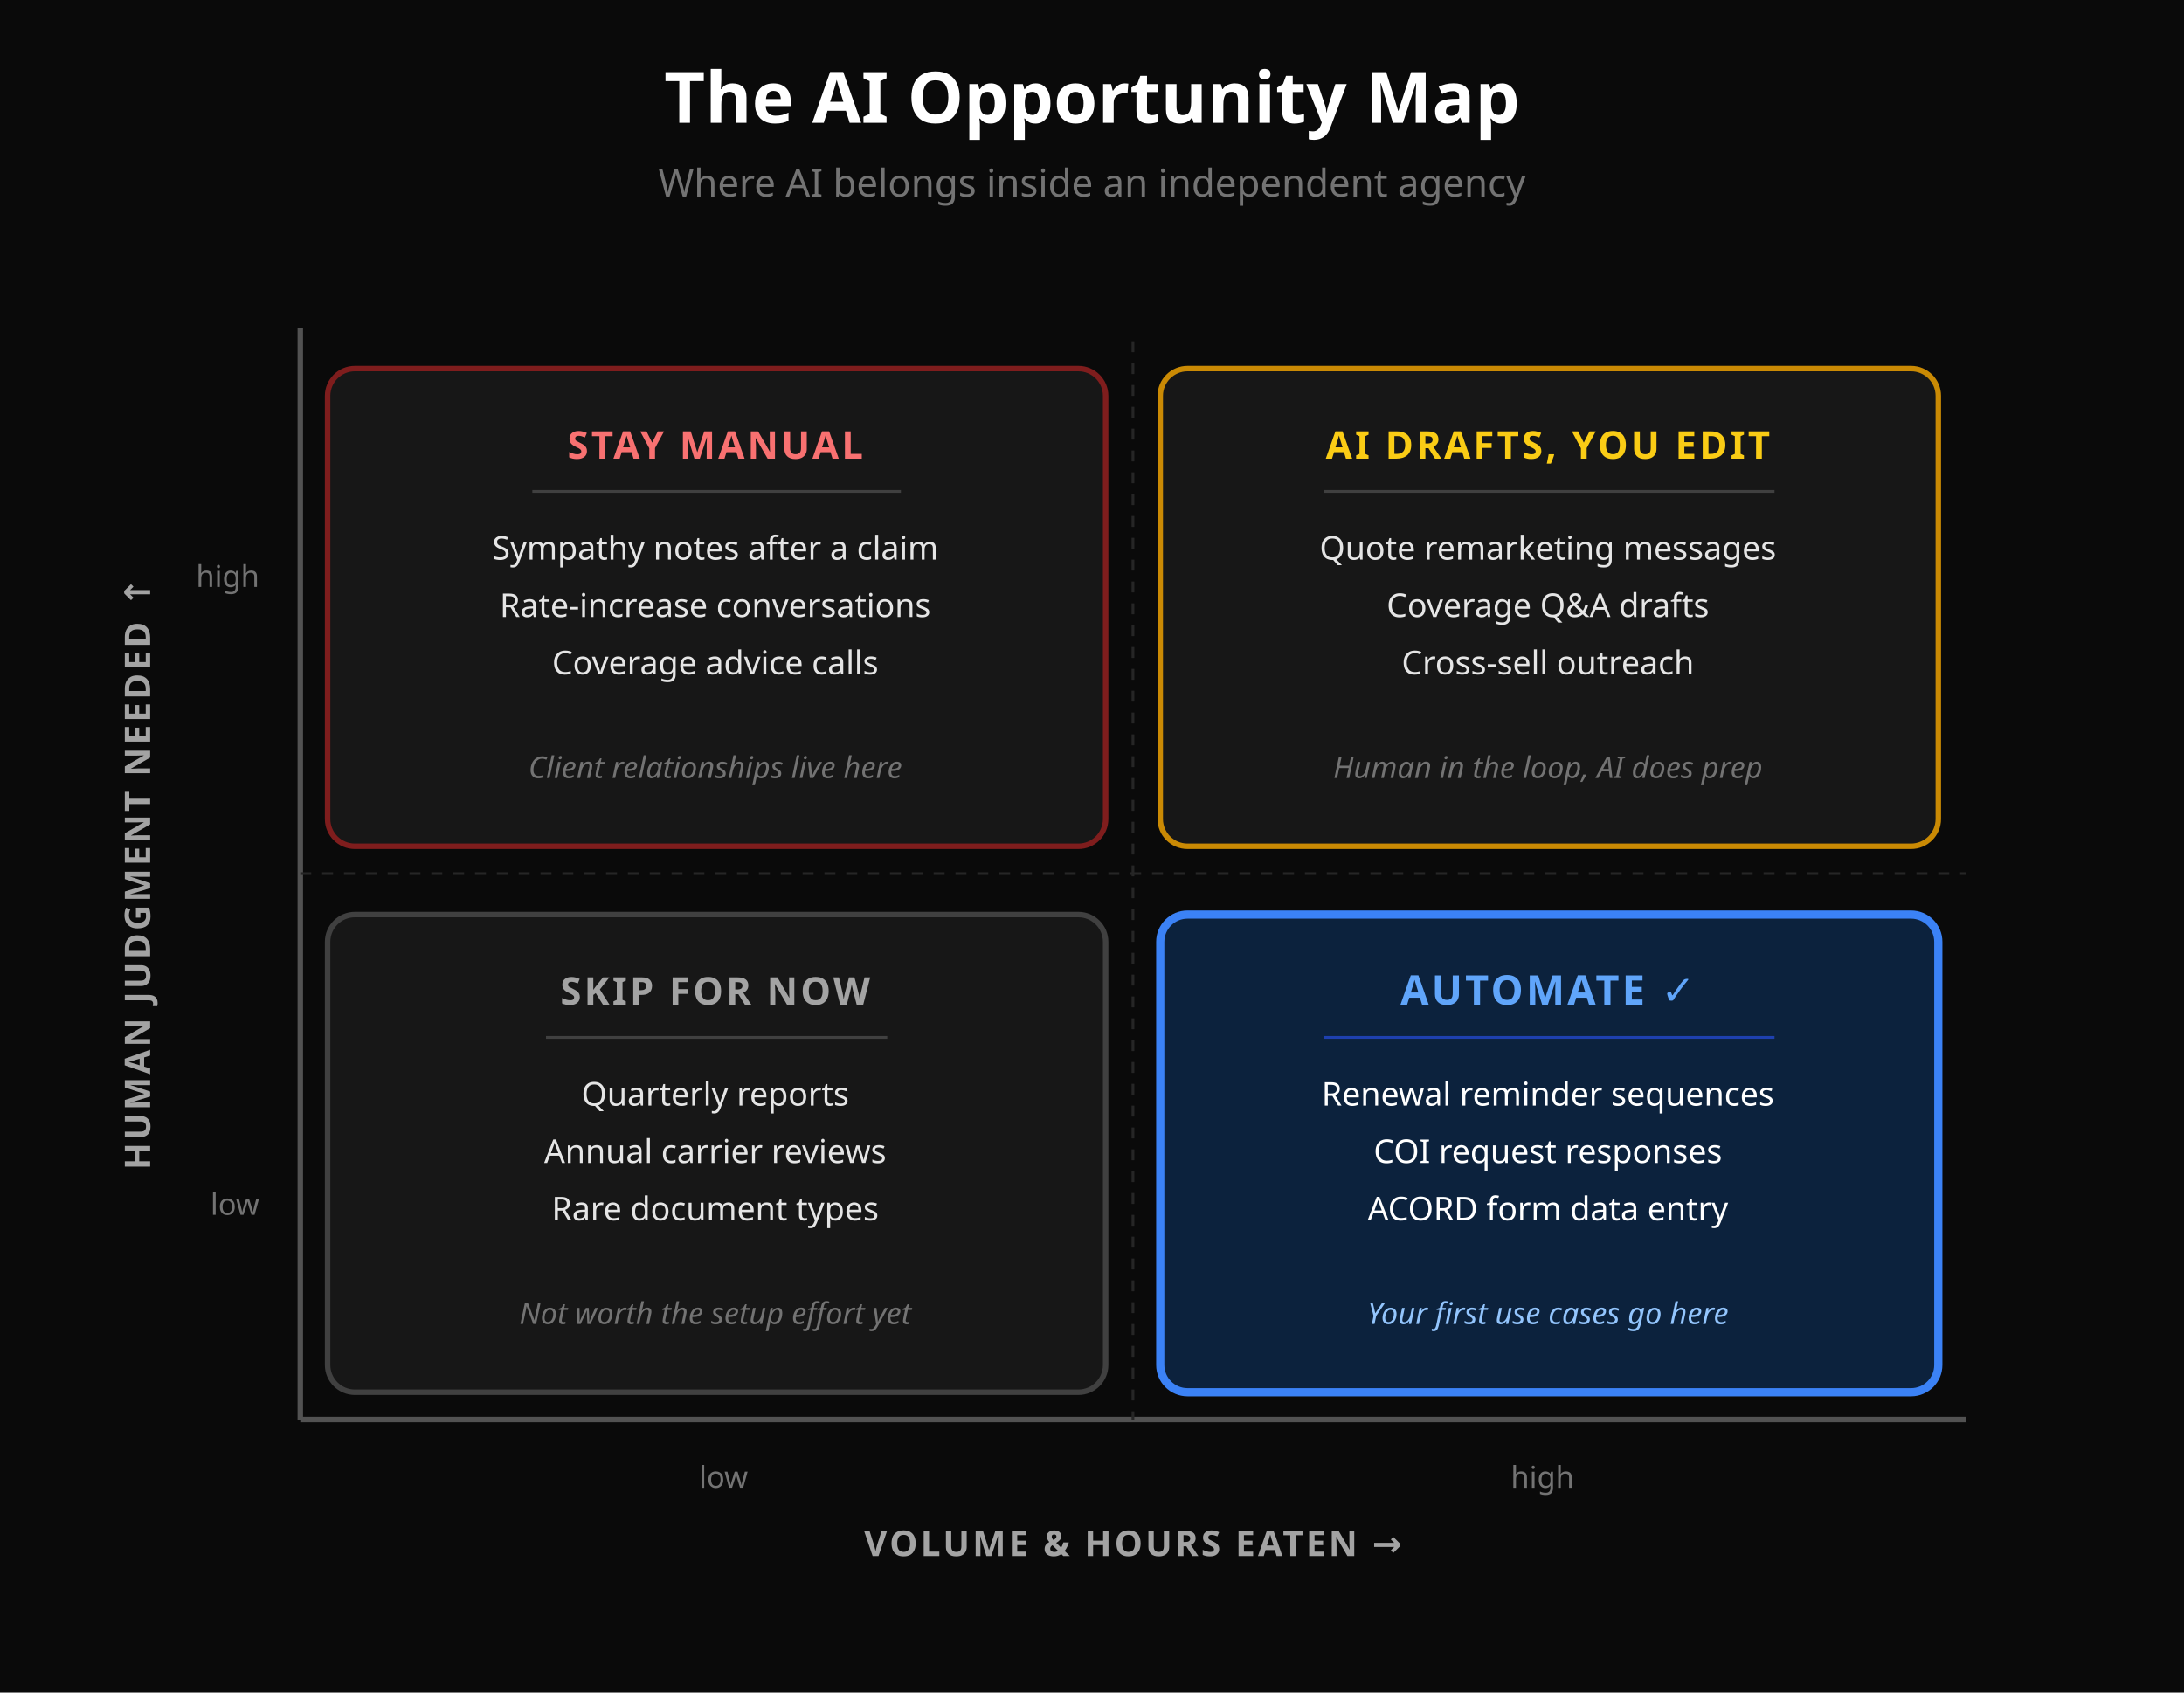
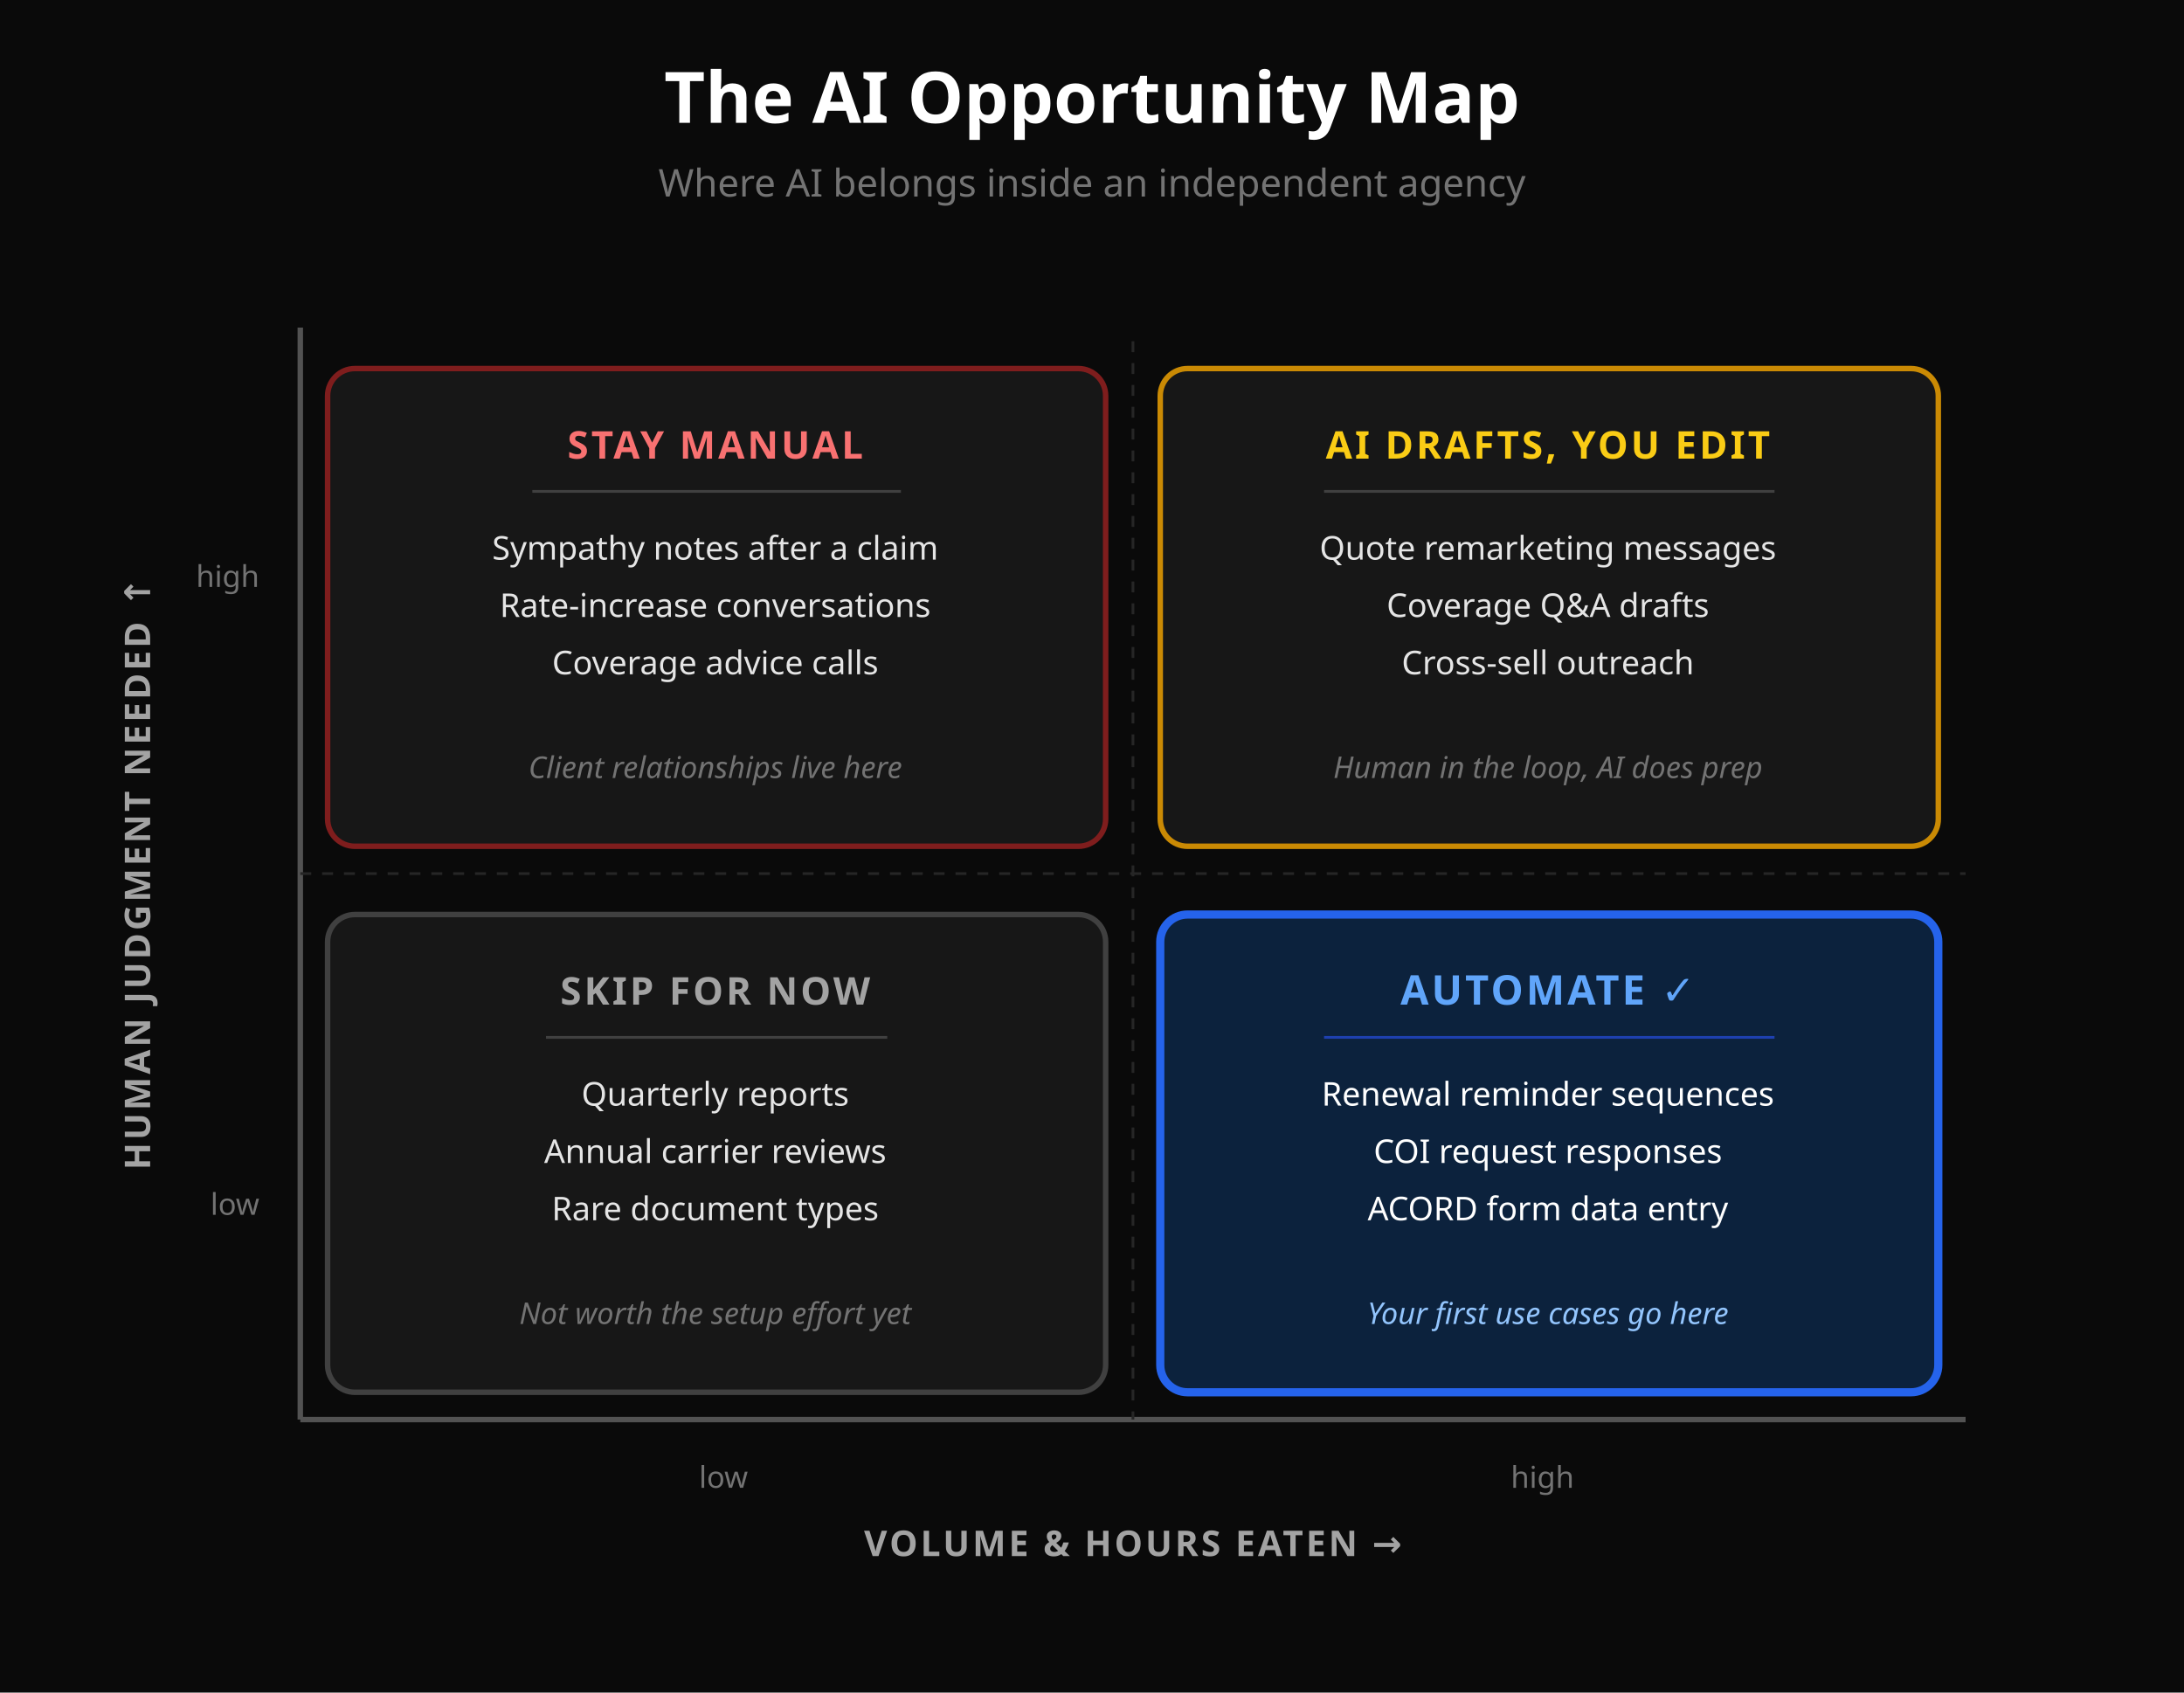
<svg xmlns="http://www.w3.org/2000/svg" viewBox="0 0 800 620" role="img" aria-labelledby="title desc">
  <rect width="800" height="620" fill="#0a0a0a" />
  <text x="400" y="45" text-anchor="middle" fill="#ffffff" font-family="system-ui, sans-serif" font-size="26" font-weight="900">The AI Opportunity Map</text>
  <text x="400" y="72" text-anchor="middle" fill="#737373" font-family="system-ui, sans-serif" font-size="14">Where AI belongs inside an independent agency</text>
  <line x1="110" y1="520" x2="720" y2="520" stroke="#525252" stroke-width="2" />
  <line x1="110" y1="120" x2="110" y2="520" stroke="#525252" stroke-width="2" />
  <text x="415" y="570" text-anchor="middle" fill="#a3a3a3" font-family="system-ui, sans-serif" font-size="13" font-weight="700" letter-spacing="1">VOLUME &amp; HOURS EATEN  →</text>
  <text x="55" y="320" text-anchor="middle" fill="#a3a3a3" font-family="system-ui, sans-serif" font-size="13" font-weight="700" letter-spacing="1" transform="rotate(-90 55 320)">HUMAN JUDGMENT NEEDED  ↑</text>
  <text x="265" y="545" text-anchor="middle" fill="#737373" font-family="system-ui, sans-serif" font-size="11">low</text>
  <text x="565" y="545" text-anchor="middle" fill="#737373" font-family="system-ui, sans-serif" font-size="11">high</text>
  <text x="95" y="445" text-anchor="end" fill="#737373" font-family="system-ui, sans-serif" font-size="11">low</text>
  <text x="95" y="215" text-anchor="end" fill="#737373" font-family="system-ui, sans-serif" font-size="11">high</text>
  <line x1="415" y1="125" x2="415" y2="520" stroke="#262626" stroke-width="1" stroke-dasharray="4,4" />
  <line x1="110" y1="320" x2="720" y2="320" stroke="#262626" stroke-width="1" stroke-dasharray="4,4" />
  <rect x="120" y="135" width="285" height="175" rx="10" fill="#171717" stroke="#7f1d1d" stroke-width="2" />
  <text x="262" y="168" text-anchor="middle" fill="#f87171" font-family="system-ui, sans-serif" font-size="14" font-weight="900" letter-spacing="1">STAY MANUAL</text>
  <line x1="195" y1="180" x2="330" y2="180" stroke="#404040" stroke-width="1" />
  <text x="262" y="205" text-anchor="middle" fill="#e5e5e5" font-family="system-ui, sans-serif" font-size="12">Sympathy notes after a claim</text>
  <text x="262" y="226" text-anchor="middle" fill="#e5e5e5" font-family="system-ui, sans-serif" font-size="12">Rate-increase conversations</text>
  <text x="262" y="247" text-anchor="middle" fill="#e5e5e5" font-family="system-ui, sans-serif" font-size="12">Coverage advice calls</text>
  <text x="262" y="285" text-anchor="middle" fill="#737373" font-family="system-ui, sans-serif" font-size="11" font-style="italic">Client relationships live here</text>
  <rect x="425" y="135" width="285" height="175" rx="10" fill="#171717" stroke="#ca8a04" stroke-width="2" />
  <text x="567" y="168" text-anchor="middle" fill="#facc15" font-family="system-ui, sans-serif" font-size="14" font-weight="900" letter-spacing="1">AI DRAFTS, YOU EDIT</text>
  <line x1="485" y1="180" x2="650" y2="180" stroke="#404040" stroke-width="1" />
  <text x="567" y="205" text-anchor="middle" fill="#e5e5e5" font-family="system-ui, sans-serif" font-size="12">Quote remarketing messages</text>
  <text x="567" y="226" text-anchor="middle" fill="#e5e5e5" font-family="system-ui, sans-serif" font-size="12">Coverage Q&amp;A drafts</text>
  <text x="567" y="247" text-anchor="middle" fill="#e5e5e5" font-family="system-ui, sans-serif" font-size="12">Cross-sell outreach</text>
  <text x="567" y="285" text-anchor="middle" fill="#737373" font-family="system-ui, sans-serif" font-size="11" font-style="italic">Human in the loop, AI does prep</text>
  <rect x="120" y="335" width="285" height="175" rx="10" fill="#171717" stroke="#404040" stroke-width="2" />
  <text x="262" y="368" text-anchor="middle" fill="#a3a3a3" font-family="system-ui, sans-serif" font-size="14" font-weight="900" letter-spacing="1">SKIP FOR NOW</text>
  <line x1="200" y1="380" x2="325" y2="380" stroke="#404040" stroke-width="1" />
  <text x="262" y="405" text-anchor="middle" fill="#e5e5e5" font-family="system-ui, sans-serif" font-size="12">Quarterly reports</text>
  <text x="262" y="426" text-anchor="middle" fill="#e5e5e5" font-family="system-ui, sans-serif" font-size="12">Annual carrier reviews</text>
  <text x="262" y="447" text-anchor="middle" fill="#e5e5e5" font-family="system-ui, sans-serif" font-size="12">Rare document types</text>
  <text x="262" y="485" text-anchor="middle" fill="#737373" font-family="system-ui, sans-serif" font-size="11" font-style="italic">Not worth the setup effort yet</text>
-   <rect x="425" y="335" width="285" height="175" rx="10" fill="#0c223d" stroke="#3b82f6" stroke-width="3" />
+   <rect x="425" y="335" width="285" height="175" rx="10" fill="#0c223d" stroke="#2563eb" stroke-width="3" />
  <text x="567" y="368" text-anchor="middle" fill="#60a5fa" font-family="system-ui, sans-serif" font-size="15" font-weight="900" letter-spacing="1">AUTOMATE  ✓</text>
  <line x1="485" y1="380" x2="650" y2="380" stroke="#1e40af" stroke-width="1" />
  <text x="567" y="405" text-anchor="middle" fill="#ffffff" font-family="system-ui, sans-serif" font-size="12">Renewal reminder sequences</text>
  <text x="567" y="426" text-anchor="middle" fill="#ffffff" font-family="system-ui, sans-serif" font-size="12">COI request responses</text>
  <text x="567" y="447" text-anchor="middle" fill="#ffffff" font-family="system-ui, sans-serif" font-size="12">ACORD form data entry</text>
  <text x="567" y="485" text-anchor="middle" fill="#93c5fd" font-family="system-ui, sans-serif" font-size="11" font-style="italic">Your first use cases go here</text>
</svg>
